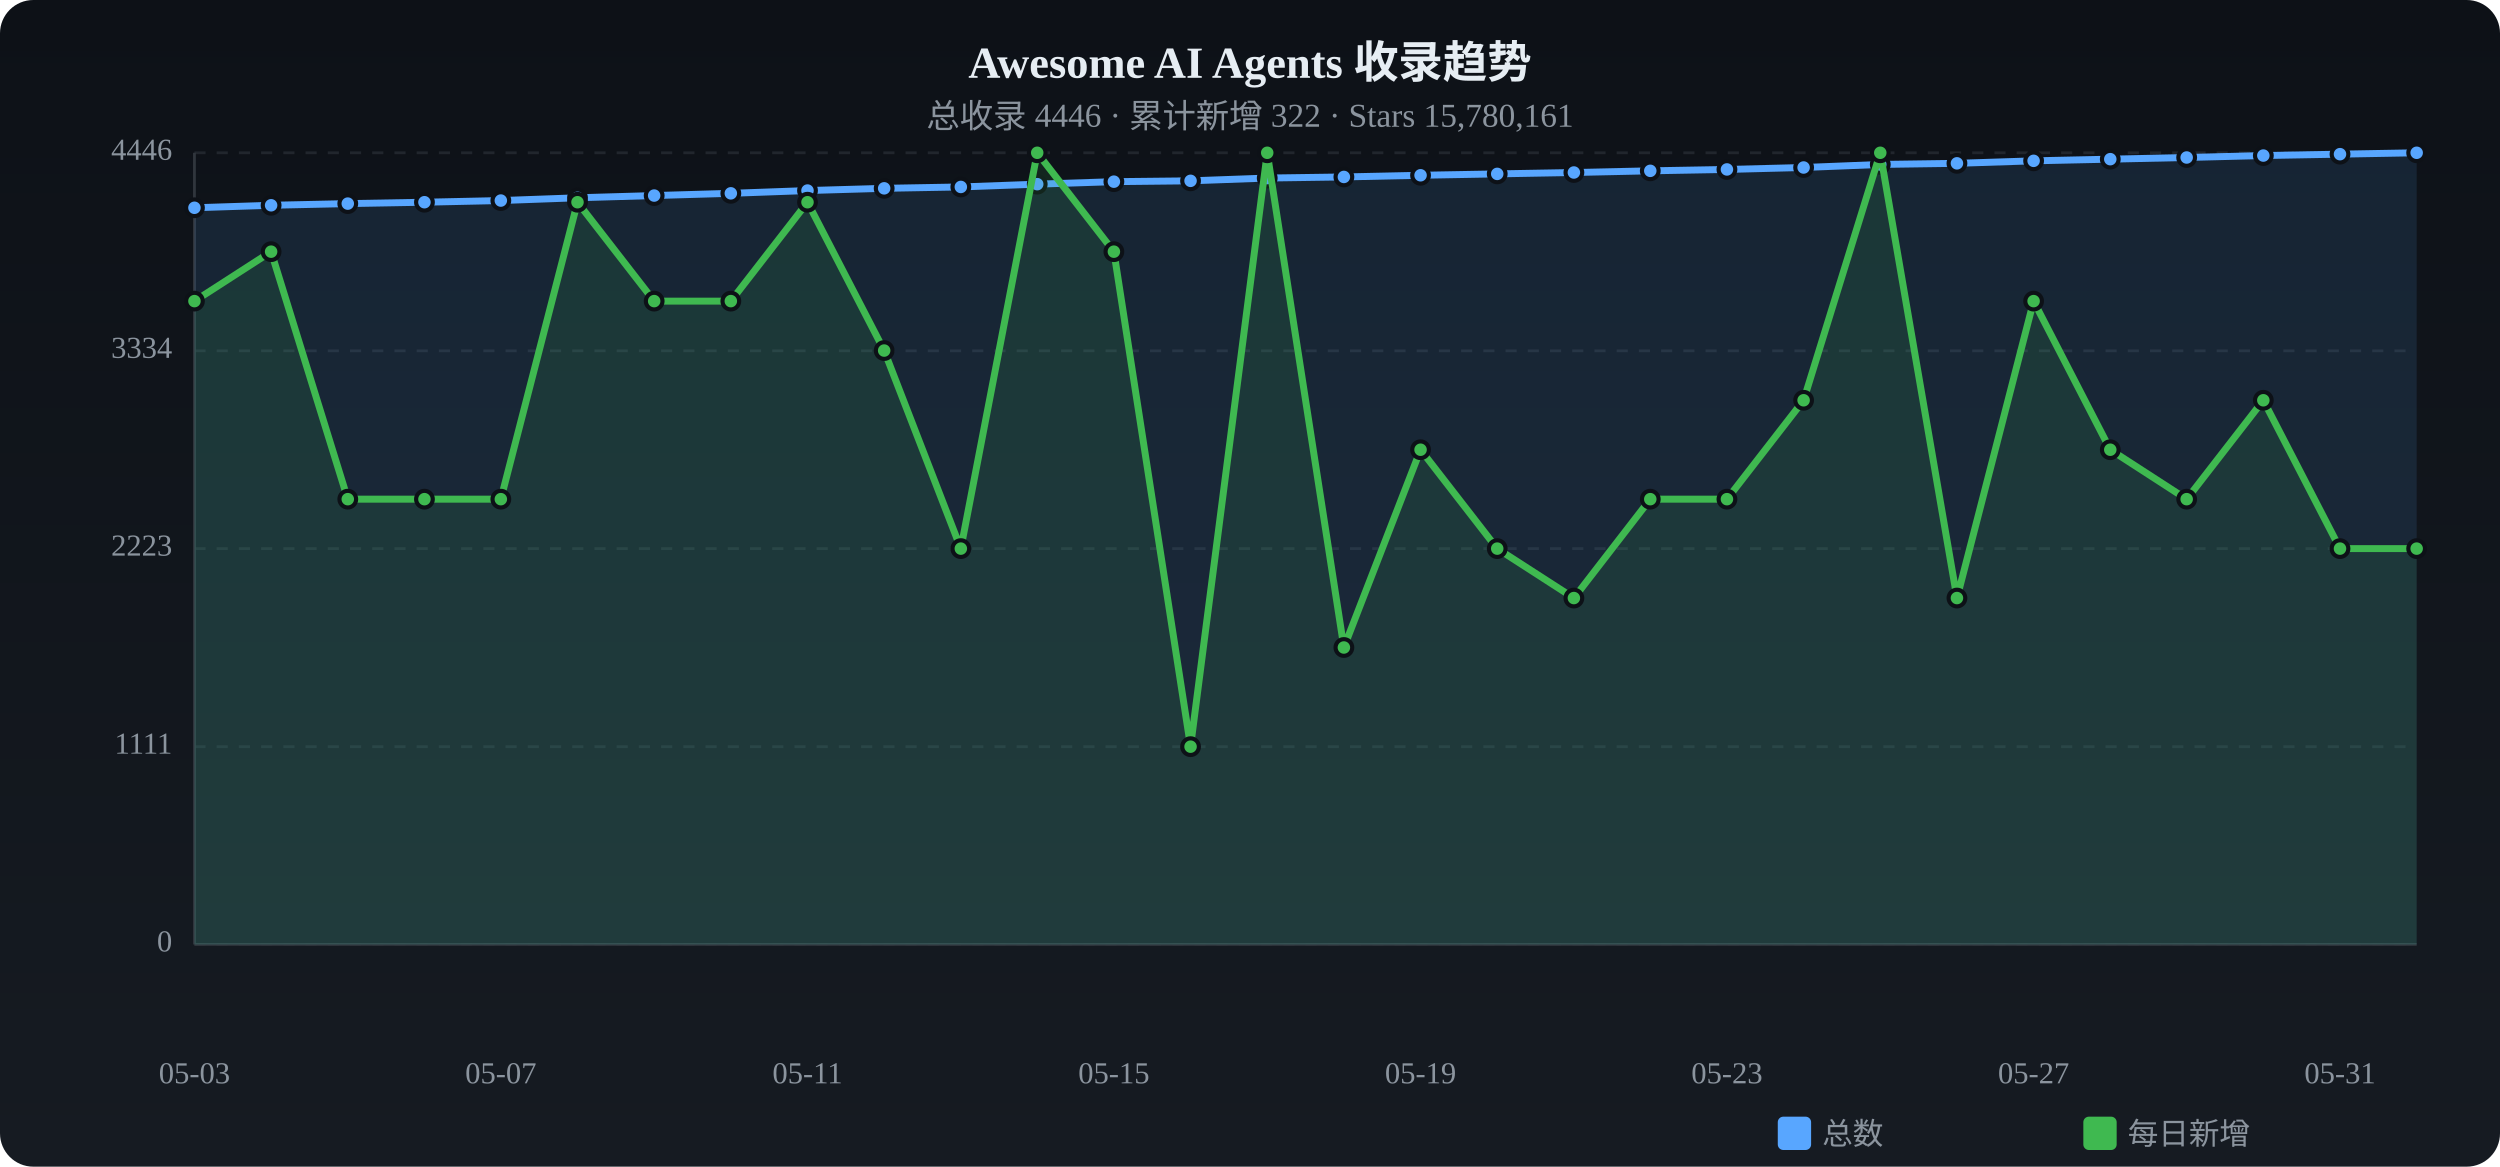
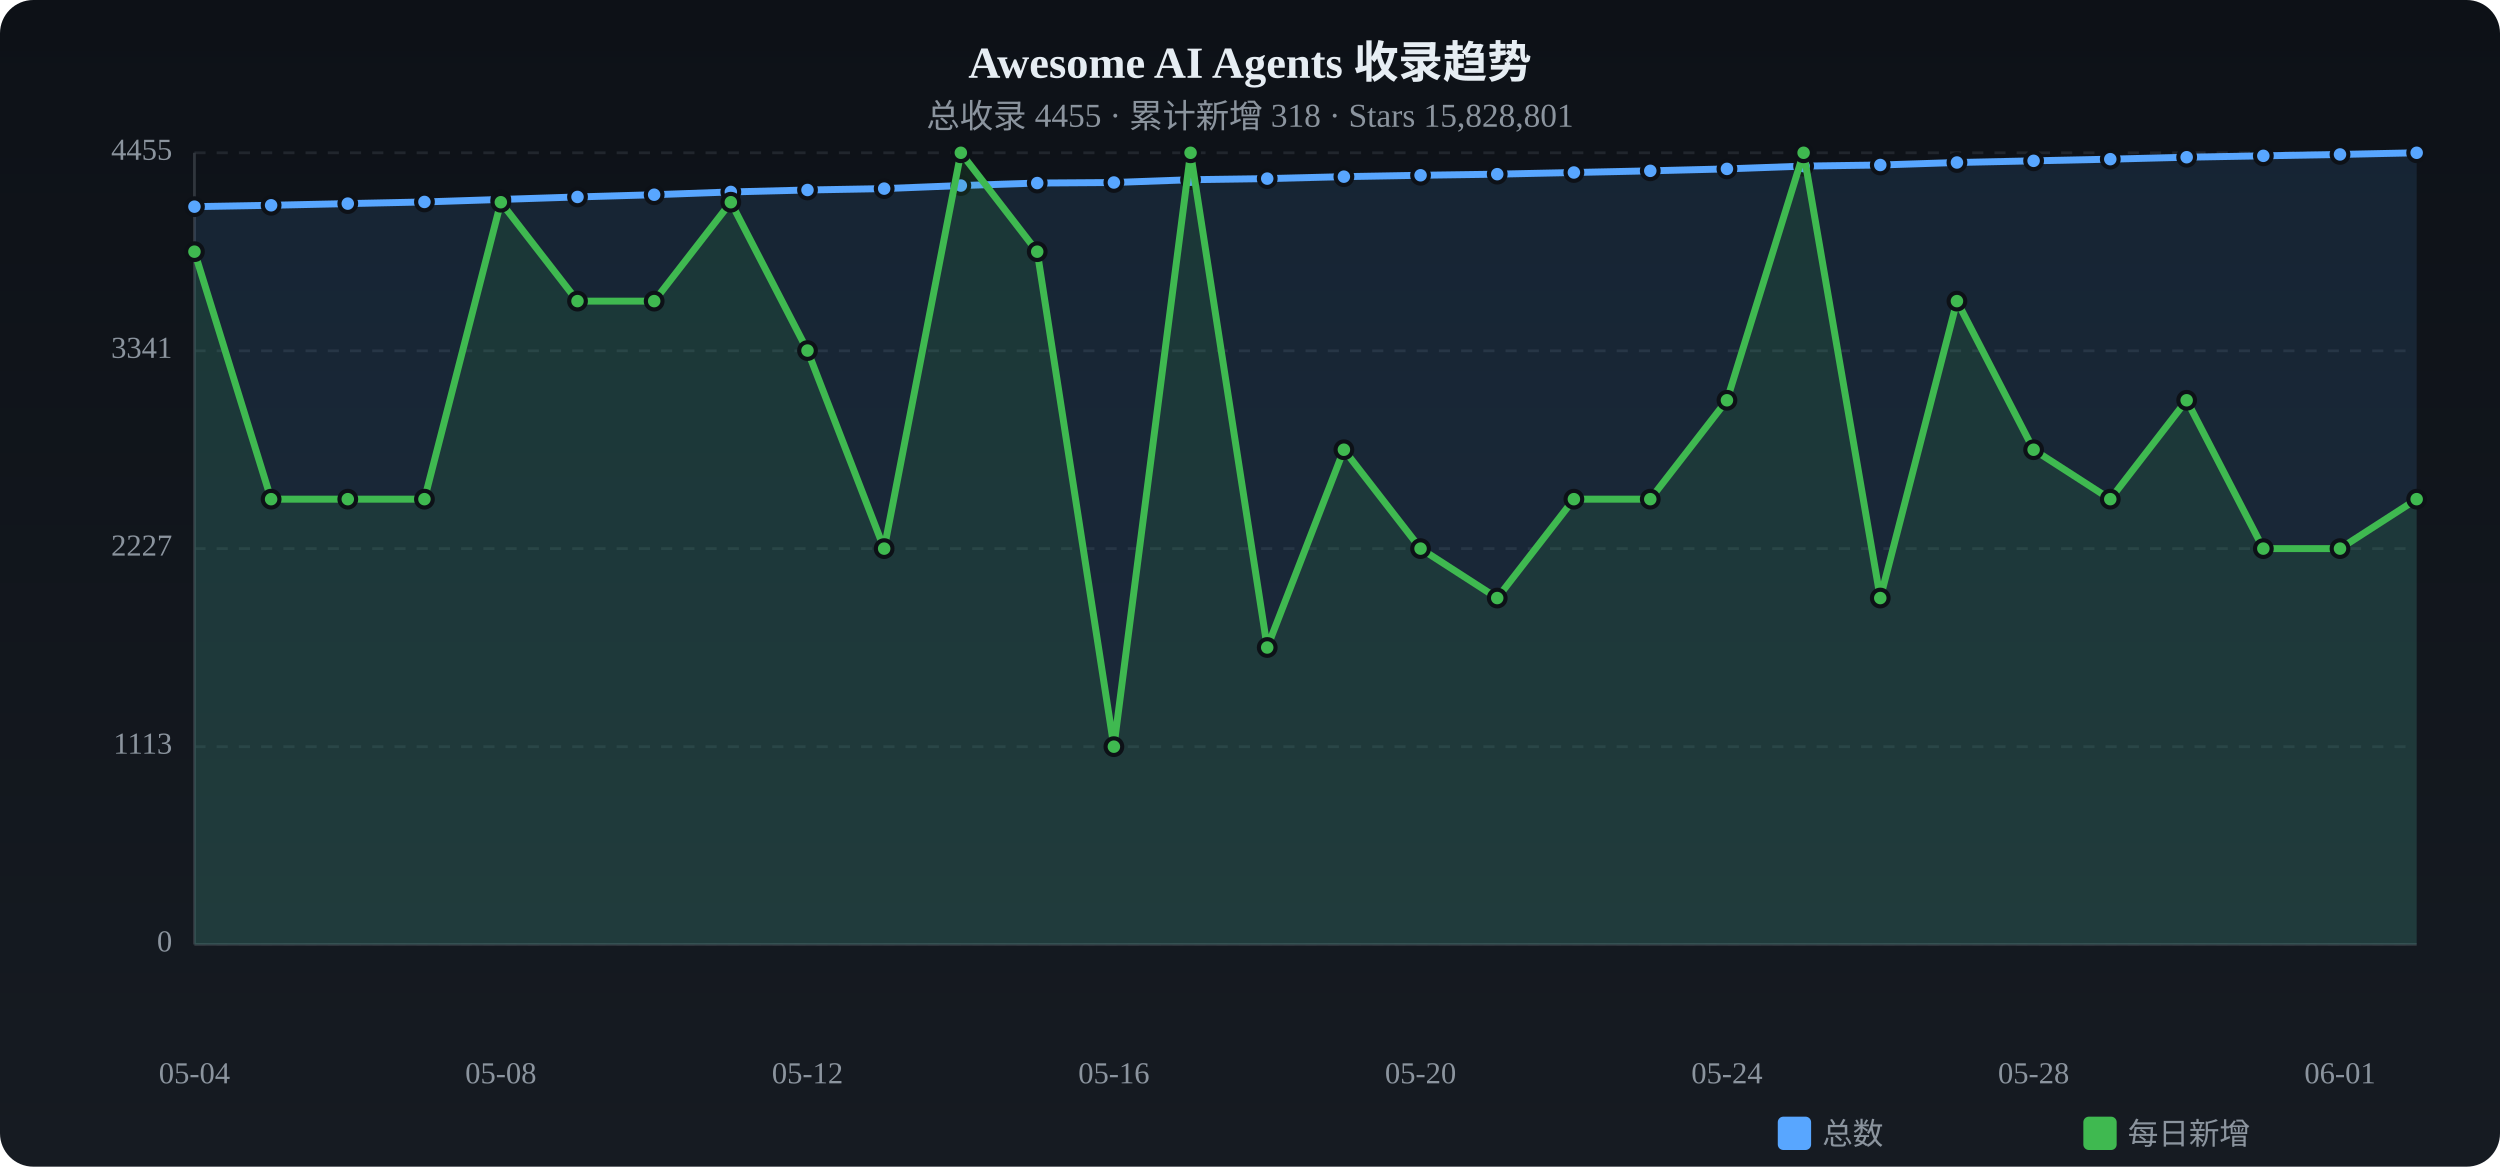
<svg xmlns="http://www.w3.org/2000/svg" viewBox="0 0 900 420" width="900" height="420">
  <defs>
    <linearGradient id="tbg" x1="0%" y1="0%" x2="0%" y2="100%">
      <stop offset="0%" stop-color="#0d1117" />
      <stop offset="100%" stop-color="#161b22" />
    </linearGradient>
  </defs>
  <rect width="900" height="420" rx="12" fill="url(#tbg)" />
  <text x="450.0" y="28" text-anchor="middle" fill="#e6edf3" font-size="16" font-weight="bold">Awesome AI Agents 收录趋势</text>
-   <text x="450.0" y="46" text-anchor="middle" fill="#8b949e" font-size="12">总收录 4446 · 累计新增 322 · Stars 15,780,161</text>
+   <text x="450.0" y="46" text-anchor="middle" fill="#8b949e" font-size="12">总收录 4455 · 累计新增 318 · Stars 15,828,801</text>
  <text x="62" y="340.0" text-anchor="end" fill="#8b949e" font-size="11" dominant-baseline="middle">0</text>
  <line x1="70" y1="340.0" x2="870" y2="340.0" stroke="#21262d" stroke-dasharray="4 4" />
-   <text x="62" y="268.8" text-anchor="end" fill="#8b949e" font-size="11" dominant-baseline="middle">1111</text>
+   <text x="62" y="268.8" text-anchor="end" fill="#8b949e" font-size="11" dominant-baseline="middle">1113</text>
  <line x1="70" y1="268.8" x2="870" y2="268.8" stroke="#21262d" stroke-dasharray="4 4" />
-   <text x="62" y="197.5" text-anchor="end" fill="#8b949e" font-size="11" dominant-baseline="middle">2223</text>
+   <text x="62" y="197.5" text-anchor="end" fill="#8b949e" font-size="11" dominant-baseline="middle">2227</text>
  <line x1="70" y1="197.5" x2="870" y2="197.5" stroke="#21262d" stroke-dasharray="4 4" />
-   <text x="62" y="126.3" text-anchor="end" fill="#8b949e" font-size="11" dominant-baseline="middle">3334</text>
+   <text x="62" y="126.3" text-anchor="end" fill="#8b949e" font-size="11" dominant-baseline="middle">3341</text>
  <line x1="70" y1="126.3" x2="870" y2="126.3" stroke="#21262d" stroke-dasharray="4 4" />
-   <text x="62" y="55.0" text-anchor="end" fill="#8b949e" font-size="11" dominant-baseline="middle">4446</text>
+   <text x="62" y="55.0" text-anchor="end" fill="#8b949e" font-size="11" dominant-baseline="middle">4455</text>
  <line x1="70" y1="55.0" x2="870" y2="55.0" stroke="#21262d" stroke-dasharray="4 4" />
  <line x1="70" y1="55" x2="70" y2="340" stroke="#30363d" />
  <line x1="70" y1="340" x2="870" y2="340" stroke="#30363d" />
-   <path d="M70.0,74.8 L97.6,73.9 L125.2,73.3 L152.8,72.8 L180.3,72.2 L207.9,71.2 L235.5,70.4 L263.1,69.6 L290.7,68.6 L318.3,67.8 L345.9,67.3 L373.4,66.3 L401.0,65.4 L428.6,65.1 L456.2,64.1 L483.8,63.7 L511.4,63.1 L539.0,62.6 L566.6,62.1 L594.1,61.5 L621.7,61.0 L649.3,60.3 L676.9,59.2 L704.5,58.8 L732.1,57.9 L759.7,57.3 L787.2,56.7 L814.8,56.0 L842.4,55.5 L870.0,55.0 L870.0,340 L70.0,340 Z" fill="#58a6ff" opacity="0.12" />
-   <polyline points="70.0,74.8 97.6,73.9 125.2,73.3 152.8,72.8 180.3,72.2 207.9,71.2 235.5,70.4 263.1,69.6 290.7,68.6 318.3,67.8 345.9,67.3 373.4,66.3 401.0,65.4 428.6,65.1 456.2,64.1 483.8,63.7 511.4,63.1 539.0,62.6 566.6,62.1 594.1,61.5 621.7,61.0 649.3,60.3 676.9,59.2 704.5,58.8 732.1,57.9 759.7,57.3 787.2,56.7 814.8,56.0 842.4,55.5 870.0,55.0" fill="none" stroke="#58a6ff" stroke-width="2.5" stroke-linecap="round" stroke-linejoin="round" />
-   <circle cx="70.0" cy="74.8" r="3" fill="#58a6ff" stroke="#0d1117" stroke-width="1.5" />
+   <path d="M70.0,74.4 L97.6,73.9 L125.2,73.3 L152.8,72.7 L180.3,71.8 L207.9,70.9 L235.5,70.1 L263.1,69.1 L290.7,68.4 L318.3,67.9 L345.9,66.8 L373.4,65.9 L401.0,65.7 L428.6,64.7 L456.2,64.3 L483.8,63.6 L511.4,63.1 L539.0,62.7 L566.6,62.1 L594.1,61.5 L621.7,60.8 L649.3,59.8 L676.9,59.4 L704.5,58.5 L732.1,57.9 L759.7,57.3 L787.2,56.6 L814.8,56.1 L842.4,55.6 L870.0,55.0 L870.0,340 L70.0,340 Z" fill="#58a6ff" opacity="0.12" />
+   <polyline points="70.0,74.4 97.6,73.9 125.2,73.3 152.8,72.7 180.3,71.8 207.9,70.9 235.5,70.1 263.1,69.1 290.7,68.4 318.3,67.9 345.9,66.8 373.4,65.9 401.0,65.7 428.6,64.7 456.2,64.3 483.8,63.6 511.4,63.1 539.0,62.7 566.6,62.1 594.1,61.5 621.7,60.8 649.3,59.8 676.9,59.4 704.5,58.5 732.1,57.9 759.7,57.3 787.2,56.6 814.8,56.1 842.4,55.6 870.0,55.0" fill="none" stroke="#58a6ff" stroke-width="2.5" stroke-linecap="round" stroke-linejoin="round" />
+   <circle cx="70.0" cy="74.4" r="3" fill="#58a6ff" stroke="#0d1117" stroke-width="1.5" />
  <circle cx="97.6" cy="73.9" r="3" fill="#58a6ff" stroke="#0d1117" stroke-width="1.5" />
  <circle cx="125.2" cy="73.3" r="3" fill="#58a6ff" stroke="#0d1117" stroke-width="1.5" />
-   <circle cx="152.8" cy="72.8" r="3" fill="#58a6ff" stroke="#0d1117" stroke-width="1.5" />
-   <circle cx="180.3" cy="72.2" r="3" fill="#58a6ff" stroke="#0d1117" stroke-width="1.5" />
-   <circle cx="207.9" cy="71.2" r="3" fill="#58a6ff" stroke="#0d1117" stroke-width="1.5" />
-   <circle cx="235.5" cy="70.4" r="3" fill="#58a6ff" stroke="#0d1117" stroke-width="1.5" />
-   <circle cx="263.1" cy="69.6" r="3" fill="#58a6ff" stroke="#0d1117" stroke-width="1.5" />
-   <circle cx="290.7" cy="68.6" r="3" fill="#58a6ff" stroke="#0d1117" stroke-width="1.5" />
-   <circle cx="318.3" cy="67.8" r="3" fill="#58a6ff" stroke="#0d1117" stroke-width="1.5" />
-   <circle cx="345.9" cy="67.3" r="3" fill="#58a6ff" stroke="#0d1117" stroke-width="1.5" />
-   <circle cx="373.4" cy="66.3" r="3" fill="#58a6ff" stroke="#0d1117" stroke-width="1.5" />
-   <circle cx="401.0" cy="65.4" r="3" fill="#58a6ff" stroke="#0d1117" stroke-width="1.5" />
-   <circle cx="428.6" cy="65.1" r="3" fill="#58a6ff" stroke="#0d1117" stroke-width="1.5" />
-   <circle cx="456.2" cy="64.1" r="3" fill="#58a6ff" stroke="#0d1117" stroke-width="1.5" />
-   <circle cx="483.8" cy="63.7" r="3" fill="#58a6ff" stroke="#0d1117" stroke-width="1.5" />
+   <circle cx="152.8" cy="72.7" r="3" fill="#58a6ff" stroke="#0d1117" stroke-width="1.5" />
+   <circle cx="180.3" cy="71.8" r="3" fill="#58a6ff" stroke="#0d1117" stroke-width="1.5" />
+   <circle cx="207.9" cy="70.9" r="3" fill="#58a6ff" stroke="#0d1117" stroke-width="1.5" />
+   <circle cx="235.5" cy="70.1" r="3" fill="#58a6ff" stroke="#0d1117" stroke-width="1.5" />
+   <circle cx="263.1" cy="69.1" r="3" fill="#58a6ff" stroke="#0d1117" stroke-width="1.5" />
+   <circle cx="290.7" cy="68.4" r="3" fill="#58a6ff" stroke="#0d1117" stroke-width="1.5" />
+   <circle cx="318.3" cy="67.9" r="3" fill="#58a6ff" stroke="#0d1117" stroke-width="1.5" />
+   <circle cx="345.9" cy="66.8" r="3" fill="#58a6ff" stroke="#0d1117" stroke-width="1.5" />
+   <circle cx="373.4" cy="65.9" r="3" fill="#58a6ff" stroke="#0d1117" stroke-width="1.5" />
+   <circle cx="401.0" cy="65.7" r="3" fill="#58a6ff" stroke="#0d1117" stroke-width="1.5" />
+   <circle cx="428.6" cy="64.7" r="3" fill="#58a6ff" stroke="#0d1117" stroke-width="1.5" />
+   <circle cx="456.2" cy="64.3" r="3" fill="#58a6ff" stroke="#0d1117" stroke-width="1.5" />
+   <circle cx="483.8" cy="63.6" r="3" fill="#58a6ff" stroke="#0d1117" stroke-width="1.5" />
  <circle cx="511.4" cy="63.1" r="3" fill="#58a6ff" stroke="#0d1117" stroke-width="1.5" />
-   <circle cx="539.0" cy="62.6" r="3" fill="#58a6ff" stroke="#0d1117" stroke-width="1.5" />
+   <circle cx="539.0" cy="62.7" r="3" fill="#58a6ff" stroke="#0d1117" stroke-width="1.5" />
  <circle cx="566.6" cy="62.1" r="3" fill="#58a6ff" stroke="#0d1117" stroke-width="1.5" />
  <circle cx="594.1" cy="61.5" r="3" fill="#58a6ff" stroke="#0d1117" stroke-width="1.5" />
-   <circle cx="621.7" cy="61.0" r="3" fill="#58a6ff" stroke="#0d1117" stroke-width="1.5" />
-   <circle cx="649.3" cy="60.3" r="3" fill="#58a6ff" stroke="#0d1117" stroke-width="1.5" />
-   <circle cx="676.9" cy="59.2" r="3" fill="#58a6ff" stroke="#0d1117" stroke-width="1.5" />
-   <circle cx="704.5" cy="58.8" r="3" fill="#58a6ff" stroke="#0d1117" stroke-width="1.5" />
+   <circle cx="621.7" cy="60.8" r="3" fill="#58a6ff" stroke="#0d1117" stroke-width="1.5" />
+   <circle cx="649.3" cy="59.8" r="3" fill="#58a6ff" stroke="#0d1117" stroke-width="1.5" />
+   <circle cx="676.9" cy="59.4" r="3" fill="#58a6ff" stroke="#0d1117" stroke-width="1.5" />
+   <circle cx="704.5" cy="58.5" r="3" fill="#58a6ff" stroke="#0d1117" stroke-width="1.5" />
  <circle cx="732.1" cy="57.9" r="3" fill="#58a6ff" stroke="#0d1117" stroke-width="1.5" />
  <circle cx="759.7" cy="57.3" r="3" fill="#58a6ff" stroke="#0d1117" stroke-width="1.5" />
-   <circle cx="787.2" cy="56.7" r="3" fill="#58a6ff" stroke="#0d1117" stroke-width="1.5" />
-   <circle cx="814.8" cy="56.0" r="3" fill="#58a6ff" stroke="#0d1117" stroke-width="1.5" />
-   <circle cx="842.4" cy="55.5" r="3" fill="#58a6ff" stroke="#0d1117" stroke-width="1.5" />
+   <circle cx="787.2" cy="56.6" r="3" fill="#58a6ff" stroke="#0d1117" stroke-width="1.5" />
+   <circle cx="814.8" cy="56.1" r="3" fill="#58a6ff" stroke="#0d1117" stroke-width="1.5" />
+   <circle cx="842.4" cy="55.6" r="3" fill="#58a6ff" stroke="#0d1117" stroke-width="1.5" />
  <circle cx="870.0" cy="55.0" r="3" fill="#58a6ff" stroke="#0d1117" stroke-width="1.5" />
-   <path d="M70.0,108.4 L97.6,90.6 L125.2,179.7 L152.8,179.7 L180.3,179.7 L207.9,72.8 L235.5,108.4 L263.1,108.4 L290.7,72.8 L318.3,126.2 L345.9,197.5 L373.4,55.0 L401.0,90.6 L428.6,268.8 L456.2,55.0 L483.8,233.1 L511.4,161.9 L539.0,197.5 L566.6,215.3 L594.1,179.7 L621.7,179.7 L649.3,144.1 L676.9,55.0 L704.5,215.3 L732.1,108.4 L759.7,161.9 L787.2,179.7 L814.8,144.1 L842.4,197.5 L870.0,197.5 L870.0,340 L70.0,340 Z" fill="#3fb950" opacity="0.12" />
-   <polyline points="70.0,108.4 97.6,90.6 125.2,179.7 152.8,179.7 180.3,179.7 207.9,72.8 235.5,108.4 263.1,108.4 290.7,72.8 318.3,126.2 345.9,197.5 373.4,55.0 401.0,90.6 428.6,268.8 456.2,55.0 483.8,233.1 511.4,161.9 539.0,197.5 566.6,215.3 594.1,179.7 621.7,179.7 649.3,144.1 676.9,55.0 704.5,215.3 732.1,108.4 759.7,161.9 787.2,179.7 814.8,144.1 842.4,197.5 870.0,197.5" fill="none" stroke="#3fb950" stroke-width="2.5" stroke-linecap="round" stroke-linejoin="round" />
-   <circle cx="70.0" cy="108.4" r="3" fill="#3fb950" stroke="#0d1117" stroke-width="1.5" />
-   <circle cx="97.6" cy="90.6" r="3" fill="#3fb950" stroke="#0d1117" stroke-width="1.5" />
+   <path d="M70.0,90.6 L97.6,179.7 L125.2,179.7 L152.8,179.7 L180.3,72.8 L207.9,108.4 L235.5,108.4 L263.1,72.8 L290.7,126.2 L318.3,197.5 L345.9,55.0 L373.4,90.6 L401.0,268.8 L428.6,55.0 L456.2,233.1 L483.8,161.9 L511.4,197.5 L539.0,215.3 L566.6,179.7 L594.1,179.7 L621.7,144.1 L649.3,55.0 L676.9,215.3 L704.5,108.4 L732.1,161.9 L759.7,179.7 L787.2,144.1 L814.8,197.5 L842.4,197.5 L870.0,179.7 L870.0,340 L70.0,340 Z" fill="#3fb950" opacity="0.12" />
+   <polyline points="70.0,90.6 97.6,179.7 125.2,179.7 152.8,179.7 180.3,72.8 207.9,108.4 235.5,108.4 263.1,72.8 290.7,126.2 318.3,197.5 345.9,55.0 373.4,90.6 401.0,268.8 428.6,55.0 456.2,233.1 483.8,161.9 511.4,197.5 539.0,215.3 566.6,179.7 594.1,179.7 621.7,144.1 649.3,55.0 676.9,215.3 704.5,108.4 732.1,161.9 759.7,179.7 787.2,144.1 814.8,197.5 842.4,197.5 870.0,179.7" fill="none" stroke="#3fb950" stroke-width="2.5" stroke-linecap="round" stroke-linejoin="round" />
+   <circle cx="70.0" cy="90.6" r="3" fill="#3fb950" stroke="#0d1117" stroke-width="1.5" />
+   <circle cx="97.6" cy="179.7" r="3" fill="#3fb950" stroke="#0d1117" stroke-width="1.5" />
  <circle cx="125.2" cy="179.7" r="3" fill="#3fb950" stroke="#0d1117" stroke-width="1.5" />
  <circle cx="152.8" cy="179.7" r="3" fill="#3fb950" stroke="#0d1117" stroke-width="1.5" />
-   <circle cx="180.3" cy="179.7" r="3" fill="#3fb950" stroke="#0d1117" stroke-width="1.5" />
-   <circle cx="207.9" cy="72.8" r="3" fill="#3fb950" stroke="#0d1117" stroke-width="1.5" />
+   <circle cx="180.3" cy="72.8" r="3" fill="#3fb950" stroke="#0d1117" stroke-width="1.5" />
+   <circle cx="207.9" cy="108.4" r="3" fill="#3fb950" stroke="#0d1117" stroke-width="1.5" />
  <circle cx="235.5" cy="108.4" r="3" fill="#3fb950" stroke="#0d1117" stroke-width="1.5" />
-   <circle cx="263.1" cy="108.4" r="3" fill="#3fb950" stroke="#0d1117" stroke-width="1.5" />
-   <circle cx="290.7" cy="72.8" r="3" fill="#3fb950" stroke="#0d1117" stroke-width="1.5" />
-   <circle cx="318.3" cy="126.2" r="3" fill="#3fb950" stroke="#0d1117" stroke-width="1.5" />
-   <circle cx="345.9" cy="197.5" r="3" fill="#3fb950" stroke="#0d1117" stroke-width="1.5" />
-   <circle cx="373.4" cy="55.0" r="3" fill="#3fb950" stroke="#0d1117" stroke-width="1.5" />
-   <circle cx="401.0" cy="90.6" r="3" fill="#3fb950" stroke="#0d1117" stroke-width="1.5" />
-   <circle cx="428.6" cy="268.8" r="3" fill="#3fb950" stroke="#0d1117" stroke-width="1.5" />
-   <circle cx="456.2" cy="55.0" r="3" fill="#3fb950" stroke="#0d1117" stroke-width="1.5" />
-   <circle cx="483.8" cy="233.1" r="3" fill="#3fb950" stroke="#0d1117" stroke-width="1.5" />
-   <circle cx="511.4" cy="161.9" r="3" fill="#3fb950" stroke="#0d1117" stroke-width="1.5" />
-   <circle cx="539.0" cy="197.5" r="3" fill="#3fb950" stroke="#0d1117" stroke-width="1.5" />
-   <circle cx="566.6" cy="215.3" r="3" fill="#3fb950" stroke="#0d1117" stroke-width="1.5" />
+   <circle cx="263.1" cy="72.8" r="3" fill="#3fb950" stroke="#0d1117" stroke-width="1.5" />
+   <circle cx="290.7" cy="126.2" r="3" fill="#3fb950" stroke="#0d1117" stroke-width="1.5" />
+   <circle cx="318.3" cy="197.5" r="3" fill="#3fb950" stroke="#0d1117" stroke-width="1.5" />
+   <circle cx="345.9" cy="55.0" r="3" fill="#3fb950" stroke="#0d1117" stroke-width="1.5" />
+   <circle cx="373.4" cy="90.6" r="3" fill="#3fb950" stroke="#0d1117" stroke-width="1.5" />
+   <circle cx="401.0" cy="268.8" r="3" fill="#3fb950" stroke="#0d1117" stroke-width="1.5" />
+   <circle cx="428.6" cy="55.0" r="3" fill="#3fb950" stroke="#0d1117" stroke-width="1.5" />
+   <circle cx="456.2" cy="233.1" r="3" fill="#3fb950" stroke="#0d1117" stroke-width="1.5" />
+   <circle cx="483.8" cy="161.9" r="3" fill="#3fb950" stroke="#0d1117" stroke-width="1.5" />
+   <circle cx="511.4" cy="197.5" r="3" fill="#3fb950" stroke="#0d1117" stroke-width="1.5" />
+   <circle cx="539.0" cy="215.3" r="3" fill="#3fb950" stroke="#0d1117" stroke-width="1.5" />
+   <circle cx="566.6" cy="179.7" r="3" fill="#3fb950" stroke="#0d1117" stroke-width="1.5" />
  <circle cx="594.1" cy="179.7" r="3" fill="#3fb950" stroke="#0d1117" stroke-width="1.5" />
-   <circle cx="621.7" cy="179.7" r="3" fill="#3fb950" stroke="#0d1117" stroke-width="1.5" />
-   <circle cx="649.3" cy="144.1" r="3" fill="#3fb950" stroke="#0d1117" stroke-width="1.5" />
-   <circle cx="676.9" cy="55.0" r="3" fill="#3fb950" stroke="#0d1117" stroke-width="1.5" />
-   <circle cx="704.5" cy="215.3" r="3" fill="#3fb950" stroke="#0d1117" stroke-width="1.5" />
-   <circle cx="732.1" cy="108.4" r="3" fill="#3fb950" stroke="#0d1117" stroke-width="1.5" />
-   <circle cx="759.7" cy="161.9" r="3" fill="#3fb950" stroke="#0d1117" stroke-width="1.5" />
-   <circle cx="787.2" cy="179.7" r="3" fill="#3fb950" stroke="#0d1117" stroke-width="1.5" />
-   <circle cx="814.8" cy="144.1" r="3" fill="#3fb950" stroke="#0d1117" stroke-width="1.5" />
+   <circle cx="621.7" cy="144.1" r="3" fill="#3fb950" stroke="#0d1117" stroke-width="1.5" />
+   <circle cx="649.3" cy="55.0" r="3" fill="#3fb950" stroke="#0d1117" stroke-width="1.5" />
+   <circle cx="676.9" cy="215.3" r="3" fill="#3fb950" stroke="#0d1117" stroke-width="1.5" />
+   <circle cx="704.5" cy="108.4" r="3" fill="#3fb950" stroke="#0d1117" stroke-width="1.5" />
+   <circle cx="732.1" cy="161.9" r="3" fill="#3fb950" stroke="#0d1117" stroke-width="1.5" />
+   <circle cx="759.7" cy="179.7" r="3" fill="#3fb950" stroke="#0d1117" stroke-width="1.5" />
+   <circle cx="787.2" cy="144.1" r="3" fill="#3fb950" stroke="#0d1117" stroke-width="1.5" />
+   <circle cx="814.8" cy="197.5" r="3" fill="#3fb950" stroke="#0d1117" stroke-width="1.5" />
  <circle cx="842.4" cy="197.5" r="3" fill="#3fb950" stroke="#0d1117" stroke-width="1.5" />
-   <circle cx="870.0" cy="197.5" r="3" fill="#3fb950" stroke="#0d1117" stroke-width="1.5" />
-   <text x="70.0" y="390" text-anchor="middle" fill="#8b949e" font-size="11">05-03</text>
-   <text x="180.3" y="390" text-anchor="middle" fill="#8b949e" font-size="11">05-07</text>
-   <text x="290.7" y="390" text-anchor="middle" fill="#8b949e" font-size="11">05-11</text>
-   <text x="401.0" y="390" text-anchor="middle" fill="#8b949e" font-size="11">05-15</text>
-   <text x="511.4" y="390" text-anchor="middle" fill="#8b949e" font-size="11">05-19</text>
-   <text x="621.7" y="390" text-anchor="middle" fill="#8b949e" font-size="11">05-23</text>
-   <text x="732.1" y="390" text-anchor="middle" fill="#8b949e" font-size="11">05-27</text>
-   <text x="842.4" y="390" text-anchor="middle" fill="#8b949e" font-size="11">05-31</text>
+   <circle cx="870.0" cy="179.7" r="3" fill="#3fb950" stroke="#0d1117" stroke-width="1.5" />
+   <text x="70.0" y="390" text-anchor="middle" fill="#8b949e" font-size="11">05-04</text>
+   <text x="180.3" y="390" text-anchor="middle" fill="#8b949e" font-size="11">05-08</text>
+   <text x="290.7" y="390" text-anchor="middle" fill="#8b949e" font-size="11">05-12</text>
+   <text x="401.0" y="390" text-anchor="middle" fill="#8b949e" font-size="11">05-16</text>
+   <text x="511.4" y="390" text-anchor="middle" fill="#8b949e" font-size="11">05-20</text>
+   <text x="621.7" y="390" text-anchor="middle" fill="#8b949e" font-size="11">05-24</text>
+   <text x="732.1" y="390" text-anchor="middle" fill="#8b949e" font-size="11">05-28</text>
+   <text x="842.4" y="390" text-anchor="middle" fill="#8b949e" font-size="11">06-01</text>
  <rect x="640" y="402" width="12" height="12" rx="2" fill="#58a6ff" />
  <text x="656" y="412" fill="#8b949e" font-size="11">总数</text>
  <rect x="750" y="402" width="12" height="12" rx="2" fill="#3fb950" />
  <text x="766" y="412" fill="#8b949e" font-size="11">每日新增</text>
</svg>
